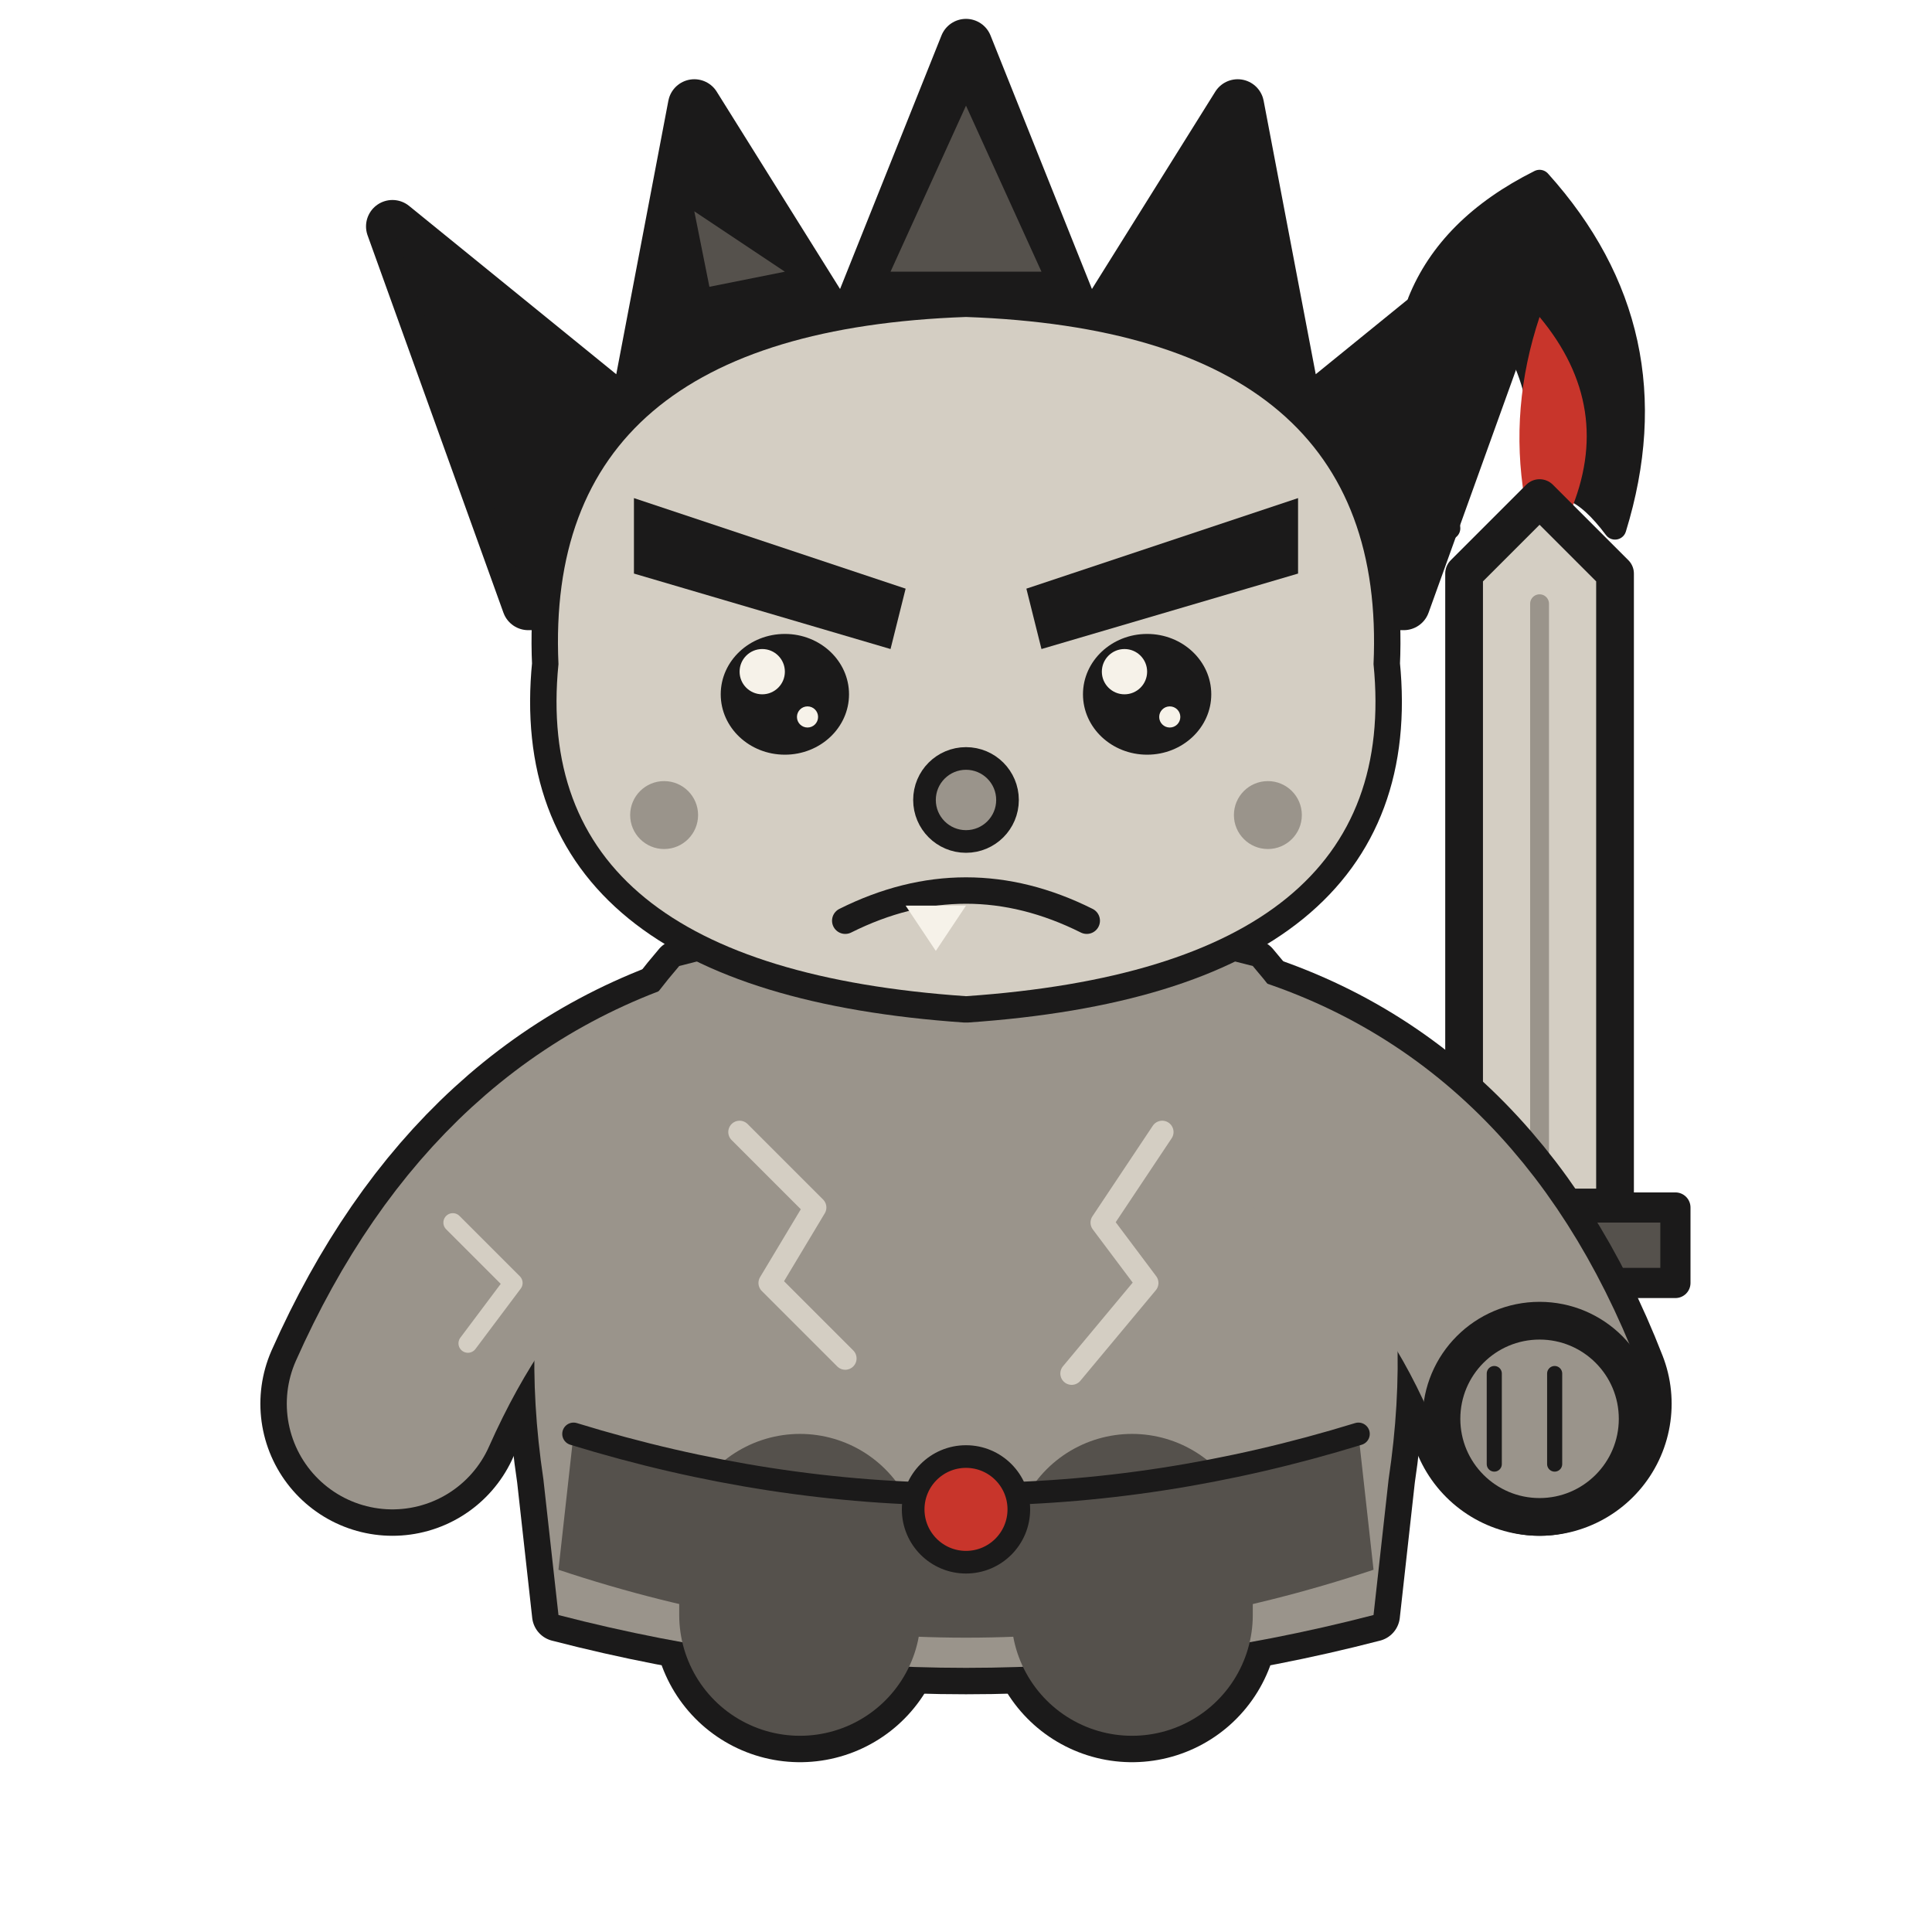
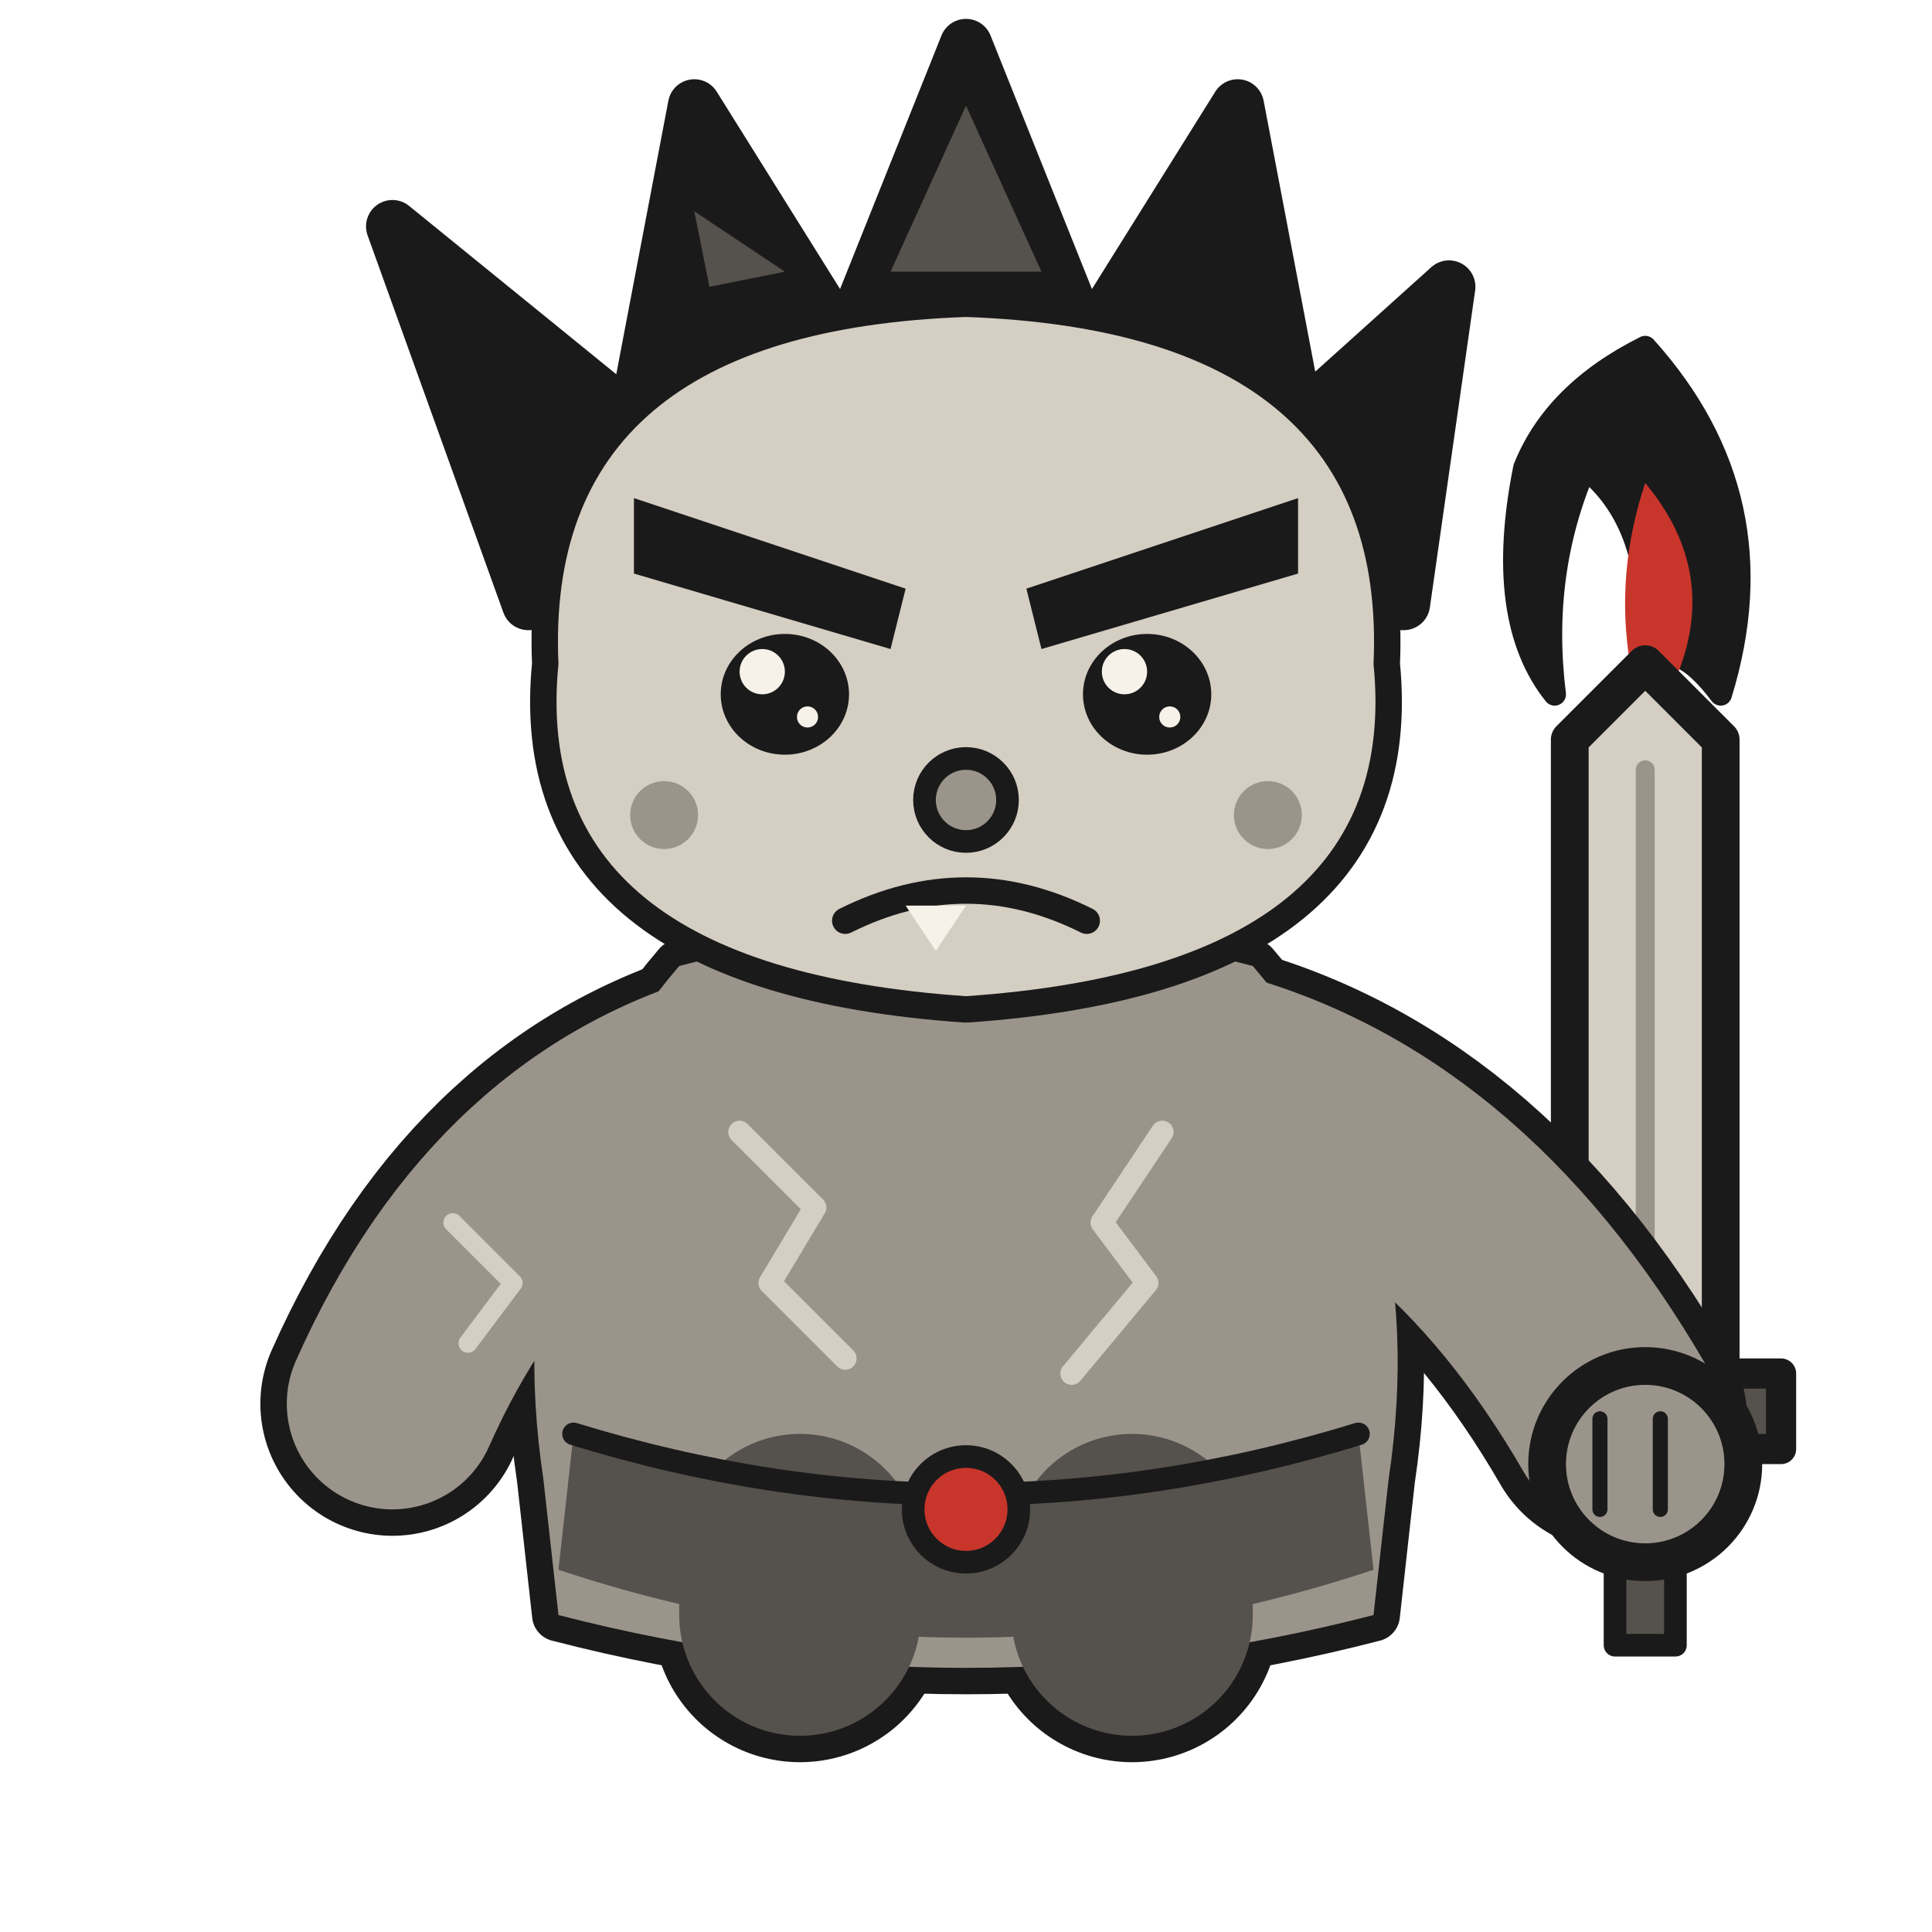
<svg xmlns="http://www.w3.org/2000/svg" viewBox="0 0 256 256">
-   <path d="M204 24 Q222 44 214 70 Q208 62 204 66 Q206 48 196 40 Q190 54 192 70 Q184 60 188 40 Q192 30 204 24Z" fill="#1b1a1a" stroke="#1b1a1a" stroke-width="3" stroke-linejoin="round" stroke-linecap="round" />
-   <path d="M204 42 Q214 54 208 68 Q204 62 202 66 Q200 54 204 42Z" fill="#c8352b" />
-   <path d="M194 160 L194 76 L204 66 L214 76 L214 160Z" fill="#d4cec3" stroke="#1b1a1a" stroke-width="5" stroke-linejoin="round" stroke-linecap="round" />
-   <path d="M204 80 L204 156" fill="none" stroke="#9a948b" stroke-width="2.5" stroke-linecap="round" stroke-linejoin="round" />
-   <path d="M186 160 L222 160 L222 170 L186 170Z" fill="#55514c" stroke="#1b1a1a" stroke-width="4" stroke-linejoin="round" stroke-linecap="round" />
-   <path d="M200 170 L208 170 L208 196 L200 196Z" fill="#55514c" stroke="#1b1a1a" stroke-width="3" stroke-linejoin="round" stroke-linecap="round" />
+   <g transform="translate(14 22)">
+     <path d="M204 24 Q222 44 214 70 Q208 62 204 66 Q206 48 196 40 Q190 54 192 70 Q184 60 188 40 Q192 30 204 24Z" fill="#1b1a1a" stroke="#1b1a1a" stroke-width="3" stroke-linejoin="round" stroke-linecap="round" />
+     <path d="M204 42 Q214 54 208 68 Q204 62 202 66 Q200 54 204 42Z" fill="#c8352b" />
+     <path d="M194 160 L194 76 L204 66 L214 76 L214 160Z" fill="#d4cec3" stroke="#1b1a1a" stroke-width="5" stroke-linejoin="round" stroke-linecap="round" />
+     <path d="M204 80 L204 156" fill="none" stroke="#9a948b" stroke-width="2.5" stroke-linecap="round" stroke-linejoin="round" />
+     <path d="M186 160 L222 160 L222 170 L186 170Z" fill="#55514c" stroke="#1b1a1a" stroke-width="4" stroke-linejoin="round" stroke-linecap="round" />
+     <path d="M200 170 L208 170 L208 196 L200 196Z" fill="#55514c" stroke="#1b1a1a" stroke-width="3" stroke-linejoin="round" stroke-linecap="round" />
+   </g>
  <path d="M90 128 Q128 118 166 128 Q190 156 184 196 L182 214 Q128 228 74 214 L72 196 Q66 156 90 128Z" fill="#1b1a1a" stroke="#1b1a1a" stroke-width="7" stroke-linejoin="round" />
  <path d="M100 142 Q68 150 52 186" fill="none" stroke="#1b1a1a" stroke-width="35" stroke-linecap="round" stroke-linejoin="round" />
-   <path d="M158 142 Q190 150 204 186" fill="none" stroke="#1b1a1a" stroke-width="35" stroke-linecap="round" stroke-linejoin="round" />
+   <path d="M158 142 Q192 150 214 188" fill="none" stroke="#1b1a1a" stroke-width="35" stroke-linecap="round" stroke-linejoin="round" />
  <path d="M106 206 L106 214" fill="none" stroke="#1b1a1a" stroke-width="39" stroke-linecap="round" stroke-linejoin="round" />
  <path d="M150 206 L150 214" fill="none" stroke="#1b1a1a" stroke-width="39" stroke-linecap="round" stroke-linejoin="round" />
  <path d="M90 128 Q128 118 166 128 Q190 156 184 196 L182 214 Q128 228 74 214 L72 196 Q66 156 90 128Z" fill="#9a948b" />
  <path d="M100 142 Q68 150 52 186" fill="none" stroke="#9a948b" stroke-width="28" stroke-linecap="round" stroke-linejoin="round" />
-   <path d="M158 142 Q190 150 204 186" fill="none" stroke="#9a948b" stroke-width="28" stroke-linecap="round" stroke-linejoin="round" />
+   <path d="M158 142 Q192 150 214 188" fill="none" stroke="#9a948b" stroke-width="28" stroke-linecap="round" stroke-linejoin="round" />
  <path d="M106 206 L106 214" fill="none" stroke="#55514c" stroke-width="32" stroke-linecap="round" stroke-linejoin="round" />
  <path d="M150 206 L150 214" fill="none" stroke="#55514c" stroke-width="32" stroke-linecap="round" stroke-linejoin="round" />
  <path d="M76 190 Q128 206 180 190 L182 208 Q128 226 74 208Z" fill="#55514c" />
  <path d="M76 190 Q128 206 180 190" fill="none" stroke="#1b1a1a" stroke-width="3" stroke-linecap="round" stroke-linejoin="round" />
  <path d="M121 200a7 7 0 1 0 14 0a7 7 0 1 0 -14 0Z" fill="#c8352b" stroke="#1b1a1a" stroke-width="3" stroke-linejoin="round" stroke-linecap="round" />
  <path d="M98 150 L108 160 L102 170 L112 180M154 150 L146 162 L152 170 L142 182" fill="none" stroke="#d4cec3" stroke-width="3" stroke-linecap="round" stroke-linejoin="round" />
  <path d="M60 162 L68 170 L62 178" fill="none" stroke="#d4cec3" stroke-width="2.5" stroke-linecap="round" stroke-linejoin="round" />
-   <path d="M191 188a13 13 0 1 0 26 0a13 13 0 1 0 -26 0Z" fill="#9a948b" stroke="#1b1a1a" stroke-width="5" stroke-linejoin="round" stroke-linecap="round" />
-   <path d="M198 182 L198 194M206 182 L206 194" fill="none" stroke="#1b1a1a" stroke-width="2" stroke-linecap="round" stroke-linejoin="round" />
-   <path d="M70 80 L52 30 L84 56 L92 14 L112 46 L128 6 L144 46 L164 14 L172 56 L204 30 L186 80Z" fill="#1b1a1a" stroke="#1b1a1a" stroke-width="7" stroke-linejoin="round" />
+   <path d="M205 194a13 13 0 1 0 26 0a13 13 0 1 0 -26 0Z" fill="#9a948b" stroke="#1b1a1a" stroke-width="5" stroke-linejoin="round" stroke-linecap="round" />
+   <path d="M212 188 L212 200M220 188 L220 200" fill="none" stroke="#1b1a1a" stroke-width="2" stroke-linecap="round" stroke-linejoin="round" />
+   <path d="M70 80 L52 30 L84 56 L92 14 L112 46 L128 6 L144 46 L164 14 L172 56 L192 38 L186 80Z" fill="#1b1a1a" stroke="#1b1a1a" stroke-width="7" stroke-linejoin="round" />
  <path d="M74 88 Q72 44 128 42 Q184 44 182 88 Q186 128 128 132 Q70 128 74 88Z" fill="#1b1a1a" stroke="#1b1a1a" stroke-width="7" stroke-linejoin="round" />
-   <path d="M70 80 L52 30 L84 56 L92 14 L112 46 L128 6 L144 46 L164 14 L172 56 L204 30 L186 80Z" fill="#1b1a1a" />
+   <path d="M70 80 L52 30 L84 56 L92 14 L112 46 L128 6 L144 46 L164 14 L172 56 L192 38 L186 80Z" fill="#1b1a1a" />
  <path d="M74 88 Q72 44 128 42 Q184 44 182 88 Q186 128 128 132 Q70 128 74 88Z" fill="#d4cec3" />
  <path d="M118 36 L128 14 L138 36Z" fill="#55514c" />
  <path d="M94 38 L92 28 L104 36Z" fill="#55514c" />
  <path d="M84 66 L120 78 L118 86 L84 76Z" fill="#1b1a1a" />
  <path d="M172 66 L136 78 L138 86 L172 76Z" fill="#1b1a1a" />
  <path d="M95.5 92a8.5 8 0 1 0 17 0a8.5 8 0 1 0 -17 0Z" fill="#1b1a1a" />
  <path d="M143.5 92a8.5 8 0 1 0 17 0a8.5 8 0 1 0 -17 0Z" fill="#1b1a1a" />
  <path d="M98 89a3 3 0 1 0 6 0a3 3 0 1 0 -6 0Z" fill="#f6f2e9" />
  <path d="M146 89a3 3 0 1 0 6 0a3 3 0 1 0 -6 0Z" fill="#f6f2e9" />
  <path d="M105.6 95a1.4 1.4 0 1 0 2.8 0a1.4 1.4 0 1 0 -2.8 0Z" fill="#f6f2e9" />
  <path d="M153.6 95a1.4 1.4 0 1 0 2.8 0a1.4 1.4 0 1 0 -2.8 0Z" fill="#f6f2e9" />
  <path d="M122.5 106a5.5 5.5 0 1 0 11 0a5.5 5.5 0 1 0 -11 0Z" fill="#9a948b" stroke="#1b1a1a" stroke-width="3" stroke-linejoin="round" stroke-linecap="round" />
  <path d="M83.5 108a4.5 4.5 0 1 0 9 0a4.5 4.5 0 1 0 -9 0Z" fill="#9a948b" />
  <path d="M163.5 108a4.5 4.5 0 1 0 9 0a4.5 4.5 0 1 0 -9 0Z" fill="#9a948b" />
  <path d="M112 122 Q128 114 144 122" fill="none" stroke="#1b1a1a" stroke-width="3.5" stroke-linecap="round" stroke-linejoin="round" />
  <path d="M120 120 L124 126 L128 120Z" fill="#f6f2e9" />
</svg>
